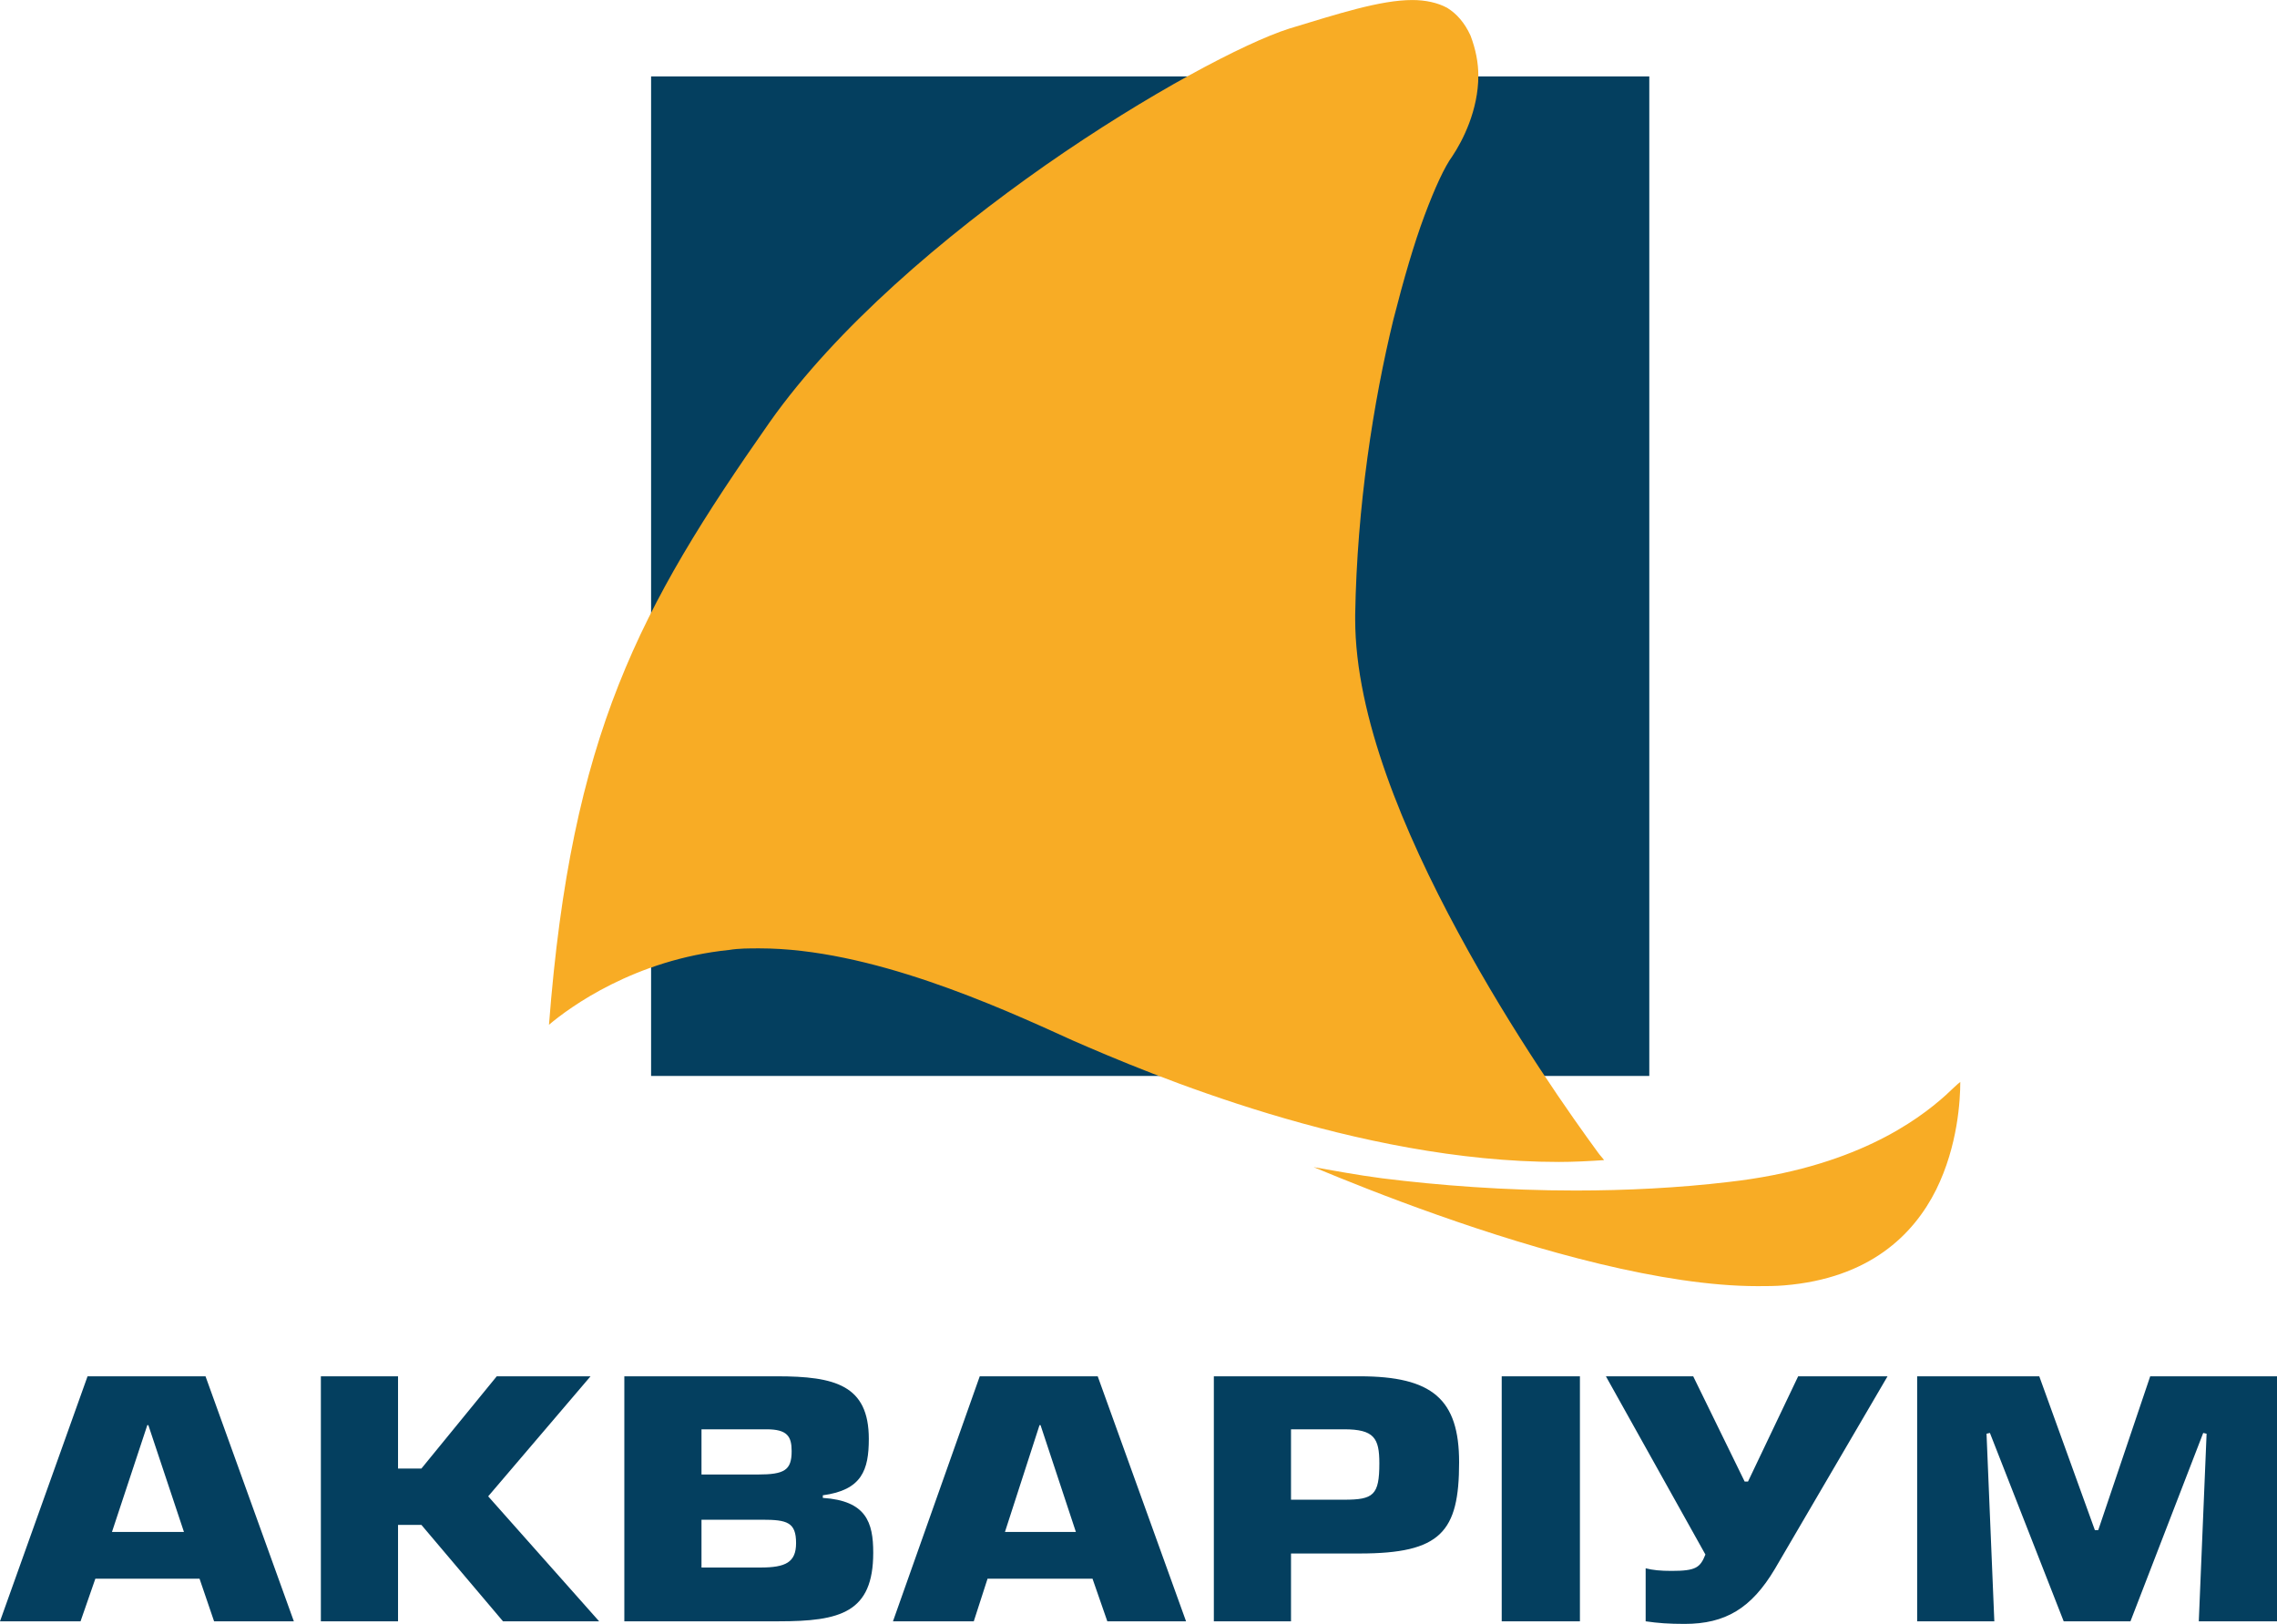
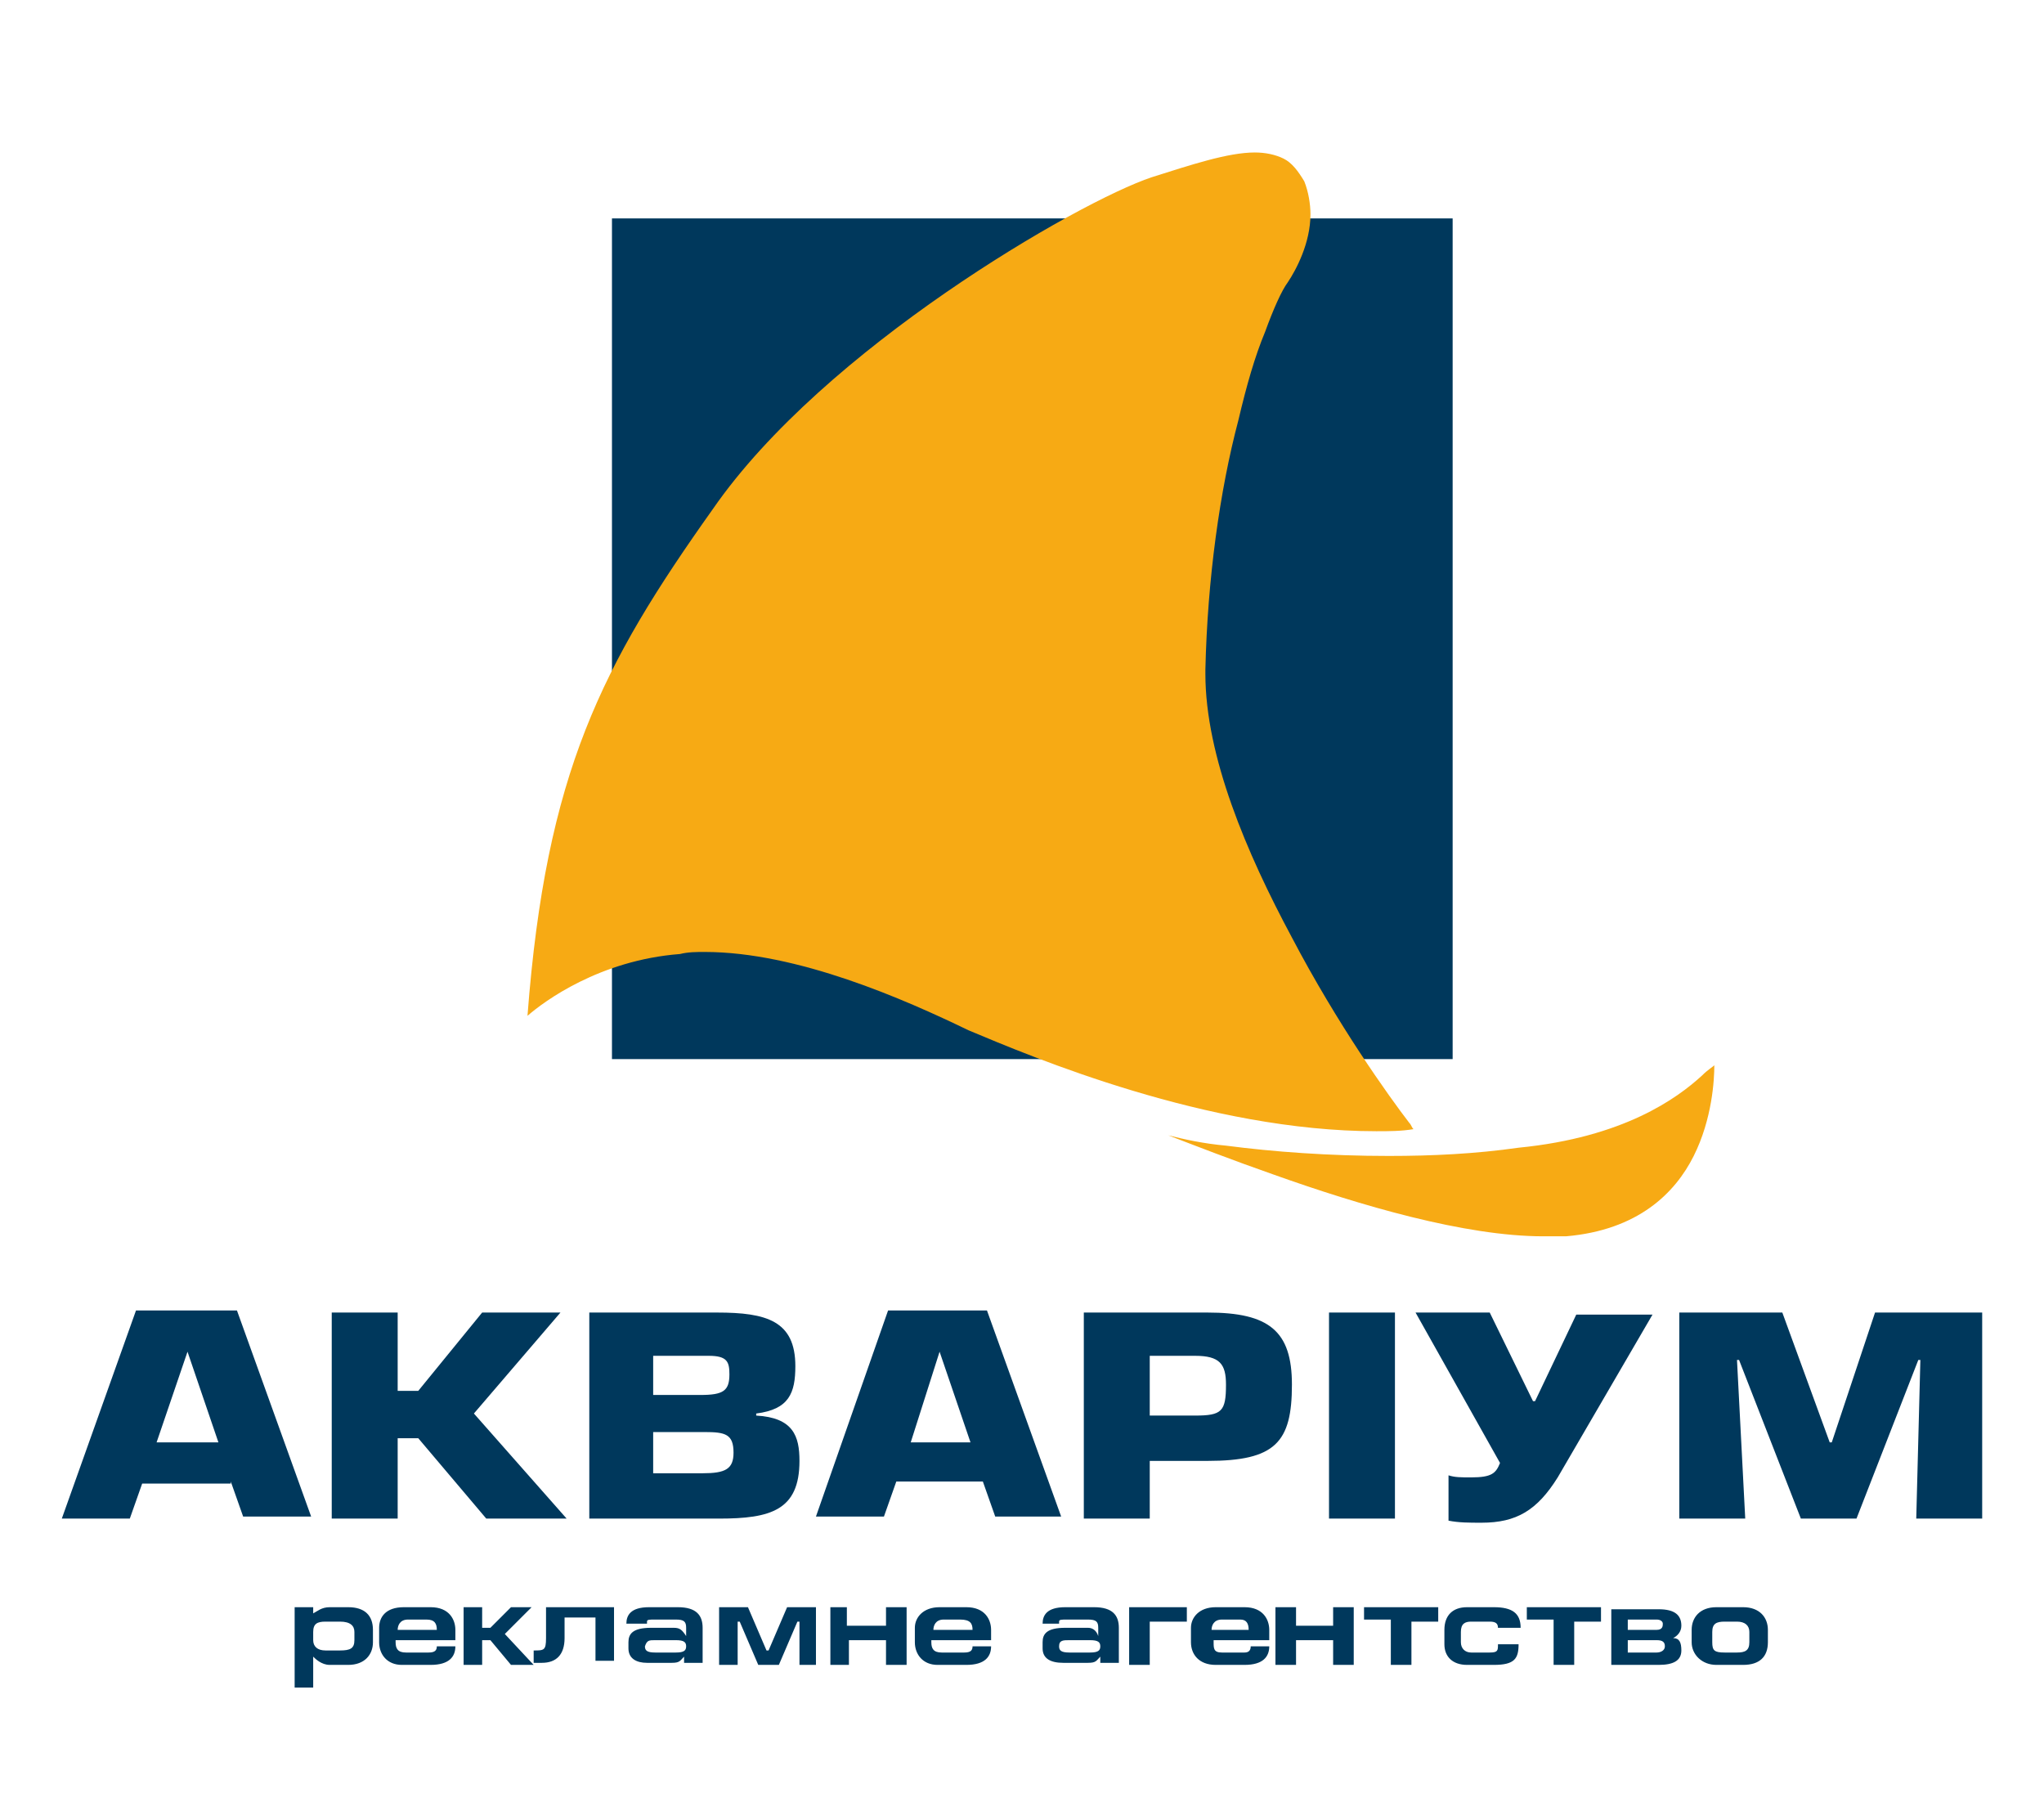
- <svg xmlns="http://www.w3.org/2000/svg" xml:space="preserve" width="79.643mm" height="56.799mm" version="1.1" style="shape-rendering:geometricPrecision; text-rendering:geometricPrecision; image-rendering:optimizeQuality; fill-rule:evenodd; clip-rule:evenodd" viewBox="0 0 8764 6250">
-   <defs>
-     <style type="text/css">
-    
-     .fil0 {fill:#043F5F;fill-rule:nonzero}
-     .fil1 {fill:#F8AC25;fill-rule:nonzero}
-    
-   </style>
-   </defs>
-   <g id="Layer_x0020_1">
-     <path class="fil0" d="M7379 5297l0 943 297 0 -30 -722 13 -3 284 725 257 0 280 -725 13 3 -30 722 301 0 0 -943 -488 0 -200 592 -13 0 -214 -592 -470 0zm-1198 0l383 686c-20,50 -36,63 -130,63 -43,0 -73,-3 -100,-10l0 204c47,7 90,10 150,10 157,0 257,-60 347,-211l434 -742 -344 0 -193 405 -13 0 -198 -405 -336 0zm-100 0l-301 0 0 943 301 0 0 -943zm-1112 204l204 0c116,0 136,34 136,131 0,123 -23,140 -136,140l-204 0 0 -271zm0 478l264 0c313,0 383,-83 383,-351 0,-243 -103,-331 -383,-331l-561 0 0 943 297 0 0 -261zm-828 -83l-273 0 133 -411 4 0 136 411zm64 180l57 164 303 0 -340 -943 -454 0 -334 943 311 0 53 -164 404 0zm-1505 -227l233 0c97,0 131,10 131,90 0,74 -40,94 -137,94l-227 0 0 -184zm0 -348l250 0c80,0 97,27 97,84 0,73 -27,90 -130,90l-217 0 0 -174zm-297 739l594 0c237,0 364,-33 364,-264 0,-117 -27,-200 -194,-211l0 -10c150,-20 177,-97 177,-217 0,-207 -130,-241 -354,-241l-587 0 0 943zm-871 -943l-297 0 0 943 297 0 0 -371 90 0 314 371 370 0 -427 -481 394 -462 -361 0 -290 355 -90 0 0 -355zm-824 599l-277 0 136 -411 4 0 137 411zm60 180l56 164 307 0 -340 -943 -454 0 -337 943 310 0 57 -164 401 0z" />
-     <polygon class="fil0" points="2506,4141 6348,4141 6348,294 2506,294 " />
-     <path class="fil1" d="M7489 4215l0 0c-111,100 -357,280 -835,334 -193,23 -397,33 -590,33 -271,0 -528,-20 -744,-47 -100,-13 -187,-30 -264,-43 120,50 287,117 477,184 387,137 868,274 1232,274 33,0 70,0 103,-3l-3 0 3 0c327,-27 497,-194 584,-368 84,-170 93,-347 93,-415 -13,10 -30,27 -56,51zm-1489 257c57,0 114,-3 174,-7 -7,-10 -14,-16 -24,-30 -93,-127 -326,-454 -537,-845 -210,-388 -397,-833 -397,-1207l0 -17c7,-418 70,-819 147,-1136 40,-157 80,-294 120,-401 40,-107 77,-187 107,-228 40,-60 100,-177 100,-310 0,-50 -10,-101 -30,-154 -23,-50 -53,-84 -90,-107 -37,-20 -84,-30 -134,-30 -123,0 -286,53 -474,110 -170,54 -544,251 -937,525 -391,274 -805,625 -1062,989 -504,719 -764,1204 -850,2320 79,-67 330,-251 694,-288 36,-6 76,-6 116,-6 424,0 911,220 1205,354 297,130 1098,468 1872,468z" />
-   </g>
+ <svg xmlns="http://www.w3.org/2000/svg" version="1.1" id="Ñëîé_1" x="0px" y="0px" viewBox="0 0 99.2 88.3" style="enable-background:new 0 0 99.2 88.3;" xml:space="preserve">
+   <style type="text/css">
+ 	.st0{fill:#00385C;}
+ 	.st1{fill:#F7AA14;}
+ </style>
+   <path class="st0" d="M11.2,71.9l0.6,1.7h3.3l-3.6-10H6.6L3,73.7h3.3l0.6-1.7H11.2z M10.6,70H7.6l1.5-4.4h0L10.6,70z M19.3,63.7h-3.2  v10h3.2v-3.9h1l3.3,3.9h3.9L23,68.6l4.2-4.9h-3.8l-3.1,3.8h-1V63.7z M28.6,73.7h6.3c2.5,0,3.9-0.4,3.9-2.8c0-1.2-0.3-2.1-2.1-2.2  v-0.1c1.6-0.2,1.9-1,1.9-2.3c0-2.2-1.4-2.6-3.8-2.6h-6.2V73.7z M31.7,65.8h2.7c0.9,0,1,0.3,1,0.9c0,0.8-0.3,1-1.4,1h-2.3V65.8z   M31.7,69.5h2.5c1,0,1.4,0.1,1.4,1c0,0.8-0.4,1-1.5,1h-2.4V69.5z M47.7,71.9l0.6,1.7h3.2l-3.6-10h-4.8l-3.5,10h3.3l0.6-1.7H47.7z   M47.1,70h-2.9l1.4-4.4h0L47.1,70z M55.8,70.9h2.8c3.3,0,4.1-0.9,4.1-3.7c0-2.6-1.1-3.5-4.1-3.5h-6v10h3.2V70.9z M55.8,65.8H58  c1.2,0,1.5,0.4,1.5,1.4c0,1.3-0.2,1.5-1.5,1.5h-2.2V65.8z M67.7,63.7h-3.2v10h3.2V63.7z M68.7,63.7l4.1,7.3  c-0.2,0.5-0.4,0.7-1.4,0.7c-0.5,0-0.8,0-1.1-0.1v2.2c0.5,0.1,1,0.1,1.6,0.1c1.7,0,2.7-0.6,3.7-2.2l4.6-7.9h-3.7L74.5,68h-0.1  l-2.1-4.3H68.7z M81.5,63.7v10h3.2L84.3,66l0.1,0l3,7.7h2.7l3-7.7l0.1,0L93,73.7h3.2v-10H91L88.9,70h-0.1l-2.3-6.3H81.5z" />
+   <path class="st0" d="M15.2,78h-0.9v3.9h0.9v-1.5c0.1,0.1,0.4,0.4,0.8,0.4h0.9c0.8,0,1.2-0.5,1.2-1.1v-0.6c0-0.7-0.4-1.1-1.2-1.1H16  c-0.4,0-0.6,0.2-0.8,0.3V78z M17.2,79.6c0,0.4-0.2,0.5-0.7,0.5h-0.7c-0.4,0-0.6-0.2-0.6-0.5v-0.4c0-0.4,0.2-0.5,0.6-0.5h0.7  c0.5,0,0.7,0.2,0.7,0.5V79.6z M21.2,79.1h-1.9c0-0.2,0.1-0.5,0.5-0.5h0.9C21.1,78.6,21.2,78.8,21.2,79.1L21.2,79.1z M22.1,79.6v-0.5  c0-0.5-0.3-1.1-1.2-1.1h-1.3c-0.9,0-1.2,0.5-1.2,1v0.7c0,0.6,0.4,1.1,1.1,1.1h1.4c0.9,0,1.2-0.4,1.2-0.9h-0.9c0,0.2-0.1,0.3-0.4,0.3  h-1.1c-0.4,0-0.5-0.2-0.5-0.5v-0.1H22.1z M23.4,78h-0.9v2.8h0.9v-1.2h0.4l1,1.2h1.1l-1.4-1.5l1.3-1.3h-1l-1,1h-0.4V78z M26.5,78v1.5  c0,0.6-0.1,0.6-0.6,0.6v0.6h0.4c0.7,0,1.1-0.4,1.1-1.2v-1h1.5v2.1h0.9V78H26.5z M31.4,78.8v-0.1c0-0.1,0.1-0.1,0.4-0.1h1  c0.4,0,0.5,0.1,0.5,0.4v0.4C33.1,79.1,33,79,32.7,79h-1.1c-0.9,0-1.1,0.3-1.1,0.7v0.3c0,0.5,0.4,0.7,0.9,0.7h1.2  c0.4,0,0.4-0.1,0.6-0.3v0.3h0.9V79c0-0.6-0.3-1-1.2-1h-1.4c-0.9,0-1.1,0.4-1.1,0.8H31.4z M31.8,79.6h1c0.4,0,0.5,0.1,0.5,0.3  c0,0.2-0.1,0.3-0.5,0.3h-1c-0.4,0-0.5-0.1-0.5-0.3C31.4,79.6,31.5,79.6,31.8,79.6L31.8,79.6z M34.9,78v2.8h0.9v-2.1h0.1l0.9,2.1h1  l0.9-2.1h0.1v2.1h0.8V78h-1.4l-0.9,2.1h-0.1L36.3,78H34.9z M41.2,78h-0.9v2.8h0.9v-1.2H43v1.2H44V78H43v0.9h-1.9V78z M47.2,79.1  h-1.9c0-0.2,0.1-0.5,0.5-0.5h0.8C47.1,78.6,47.2,78.8,47.2,79.1L47.2,79.1z M48.1,79.6v-0.5c0-0.5-0.3-1.1-1.2-1.1h-1.3  c-0.8,0-1.2,0.5-1.2,1v0.7c0,0.6,0.4,1.1,1.1,1.1h1.4c0.9,0,1.2-0.4,1.2-0.9h-0.9c0,0.2-0.1,0.3-0.4,0.3h-1.1  c-0.4,0-0.5-0.2-0.5-0.5v-0.1H48.1z M51.4,78.8v-0.1c0-0.1,0.1-0.1,0.4-0.1h1c0.4,0,0.5,0.1,0.5,0.4v0.4C53.2,79.1,53,79,52.8,79  h-1.1c-0.9,0-1.1,0.3-1.1,0.7v0.3c0,0.5,0.4,0.7,1,0.7h1.2c0.4,0,0.4-0.1,0.6-0.3v0.3h0.9V79c0-0.6-0.3-1-1.2-1h-1.4  c-0.9,0-1.1,0.4-1.1,0.8H51.4z M51.9,79.6h1c0.4,0,0.5,0.1,0.5,0.3c0,0.2-0.1,0.3-0.5,0.3h-1c-0.4,0-0.5-0.1-0.5-0.3  C51.4,79.6,51.6,79.6,51.9,79.6L51.9,79.6z M54.8,78v2.8h1v-2.1h1.8V78H54.8z M60.6,79.1h-1.8c0-0.2,0.1-0.5,0.5-0.5h0.9  C60.5,78.6,60.6,78.8,60.6,79.1L60.6,79.1z M61.6,79.6v-0.5c0-0.5-0.3-1.1-1.2-1.1H59c-0.8,0-1.2,0.5-1.2,1v0.7  c0,0.6,0.4,1.1,1.2,1.1h1.4c0.9,0,1.2-0.4,1.2-0.9h-0.9c0,0.2-0.1,0.3-0.3,0.3h-1.1c-0.4,0-0.4-0.2-0.4-0.5v-0.1H61.6z M62.9,78h-1  v2.8h1v-1.2h1.8v1.2h1V78h-1v0.9h-1.8V78z M67.5,80.8h1v-2.1h1.3V78h-3.6v0.6h1.3V80.8z M73.8,79c0-0.7-0.4-1-1.3-1h-1.3  c-0.7,0-1.1,0.4-1.1,1.1v0.7c0,0.6,0.4,1,1.1,1h1.3c1,0,1.2-0.3,1.2-1h-1c0,0.3,0,0.4-0.4,0.4h-0.9c-0.3,0-0.5-0.2-0.5-0.5v-0.5  c0-0.4,0.2-0.5,0.5-0.5h0.9c0.3,0,0.4,0.1,0.4,0.3H73.8z M75.5,80.8h0.9v-2.1h1.3V78h-3.6v0.6h1.3V80.8z M78.1,80.8h2.4  c0.7,0,1.1-0.2,1.1-0.7c0-0.4-0.1-0.6-0.4-0.6c0.2-0.1,0.4-0.3,0.4-0.6c0-0.5-0.3-0.8-1.1-0.8h-2.3V80.8z M79,79.6h1.4  c0.3,0,0.4,0.1,0.4,0.3c0,0.2-0.2,0.3-0.4,0.3H79V79.6z M79,78.6h1.4c0.2,0,0.3,0.1,0.3,0.2c0,0.1,0,0.3-0.3,0.3H79V78.6z M83.3,78  c-0.8,0-1.2,0.5-1.2,1.1v0.6c0,0.6,0.5,1.1,1.2,1.1h1.3c0.8,0,1.2-0.4,1.2-1.1v-0.6c0-0.6-0.4-1.1-1.2-1.1H83.3z M84.9,79.2v0.5  c0,0.4-0.2,0.5-0.6,0.5h-0.6c-0.5,0-0.6-0.1-0.6-0.5v-0.5c0-0.4,0.2-0.5,0.6-0.5h0.6C84.7,78.7,84.9,78.9,84.9,79.2L84.9,79.2z" />
+   <rect x="29.7" y="10.6" class="st0" width="40.8" height="40.8" />
+   <path class="st1" d="M66.8,54.9c0.6,0,1.2,0,1.8-0.1c-0.1-0.1-0.1-0.2-0.2-0.3c-1-1.3-3.5-4.8-5.7-9l0,0l0,0  c-2.2-4.1-4.2-8.8-4.2-12.8l0,0l0,0l0,0v-0.2l0,0c0.1-4.4,0.7-8.7,1.6-12.1c0.4-1.7,0.8-3.1,1.3-4.3l0,0c0.4-1.1,0.8-2,1.1-2.4l0,0  l0,0c0.4-0.6,1.1-1.9,1.1-3.3c0-0.5-0.1-1.1-0.3-1.6c-0.3-0.5-0.6-0.9-1-1.1l0,0l0,0c-0.4-0.2-0.9-0.3-1.4-0.3c-1.3,0-3.1,0.6-5,1.2  l0,0c-1.8,0.6-5.8,2.7-10,5.6c-4.2,2.9-8.6,6.6-11.3,10.5c-5.4,7.6-8.1,12.8-9,24.6c0.8-0.7,3.5-2.7,7.4-3l0,0  c0.4-0.1,0.8-0.1,1.2-0.1l0,0l0,0l0,0c4.5,0,9.7,2.3,12.8,3.8l0,0l0,0C50.1,51.3,58.6,54.9,66.8,54.9L66.8,54.9z M82.6,52.2  L82.6,52.2c-1.2,1.1-3.8,3-8.9,3.5c-2.1,0.3-4.2,0.4-6.3,0.4c-2.9,0-5.6-0.2-7.9-0.5c-1.1-0.1-2-0.3-2.8-0.5  c1.3,0.5,3.1,1.2,5.1,1.9l0,0C66,58.5,71.1,60,74.9,60c0.4,0,0.7,0,1.1,0h0h0l0,0c3.5-0.3,5.3-2.1,6.2-3.9l0,0c0.9-1.8,1-3.7,1-4.4  C83.1,51.8,82.9,51.9,82.6,52.2L82.6,52.2z" />
</svg>
